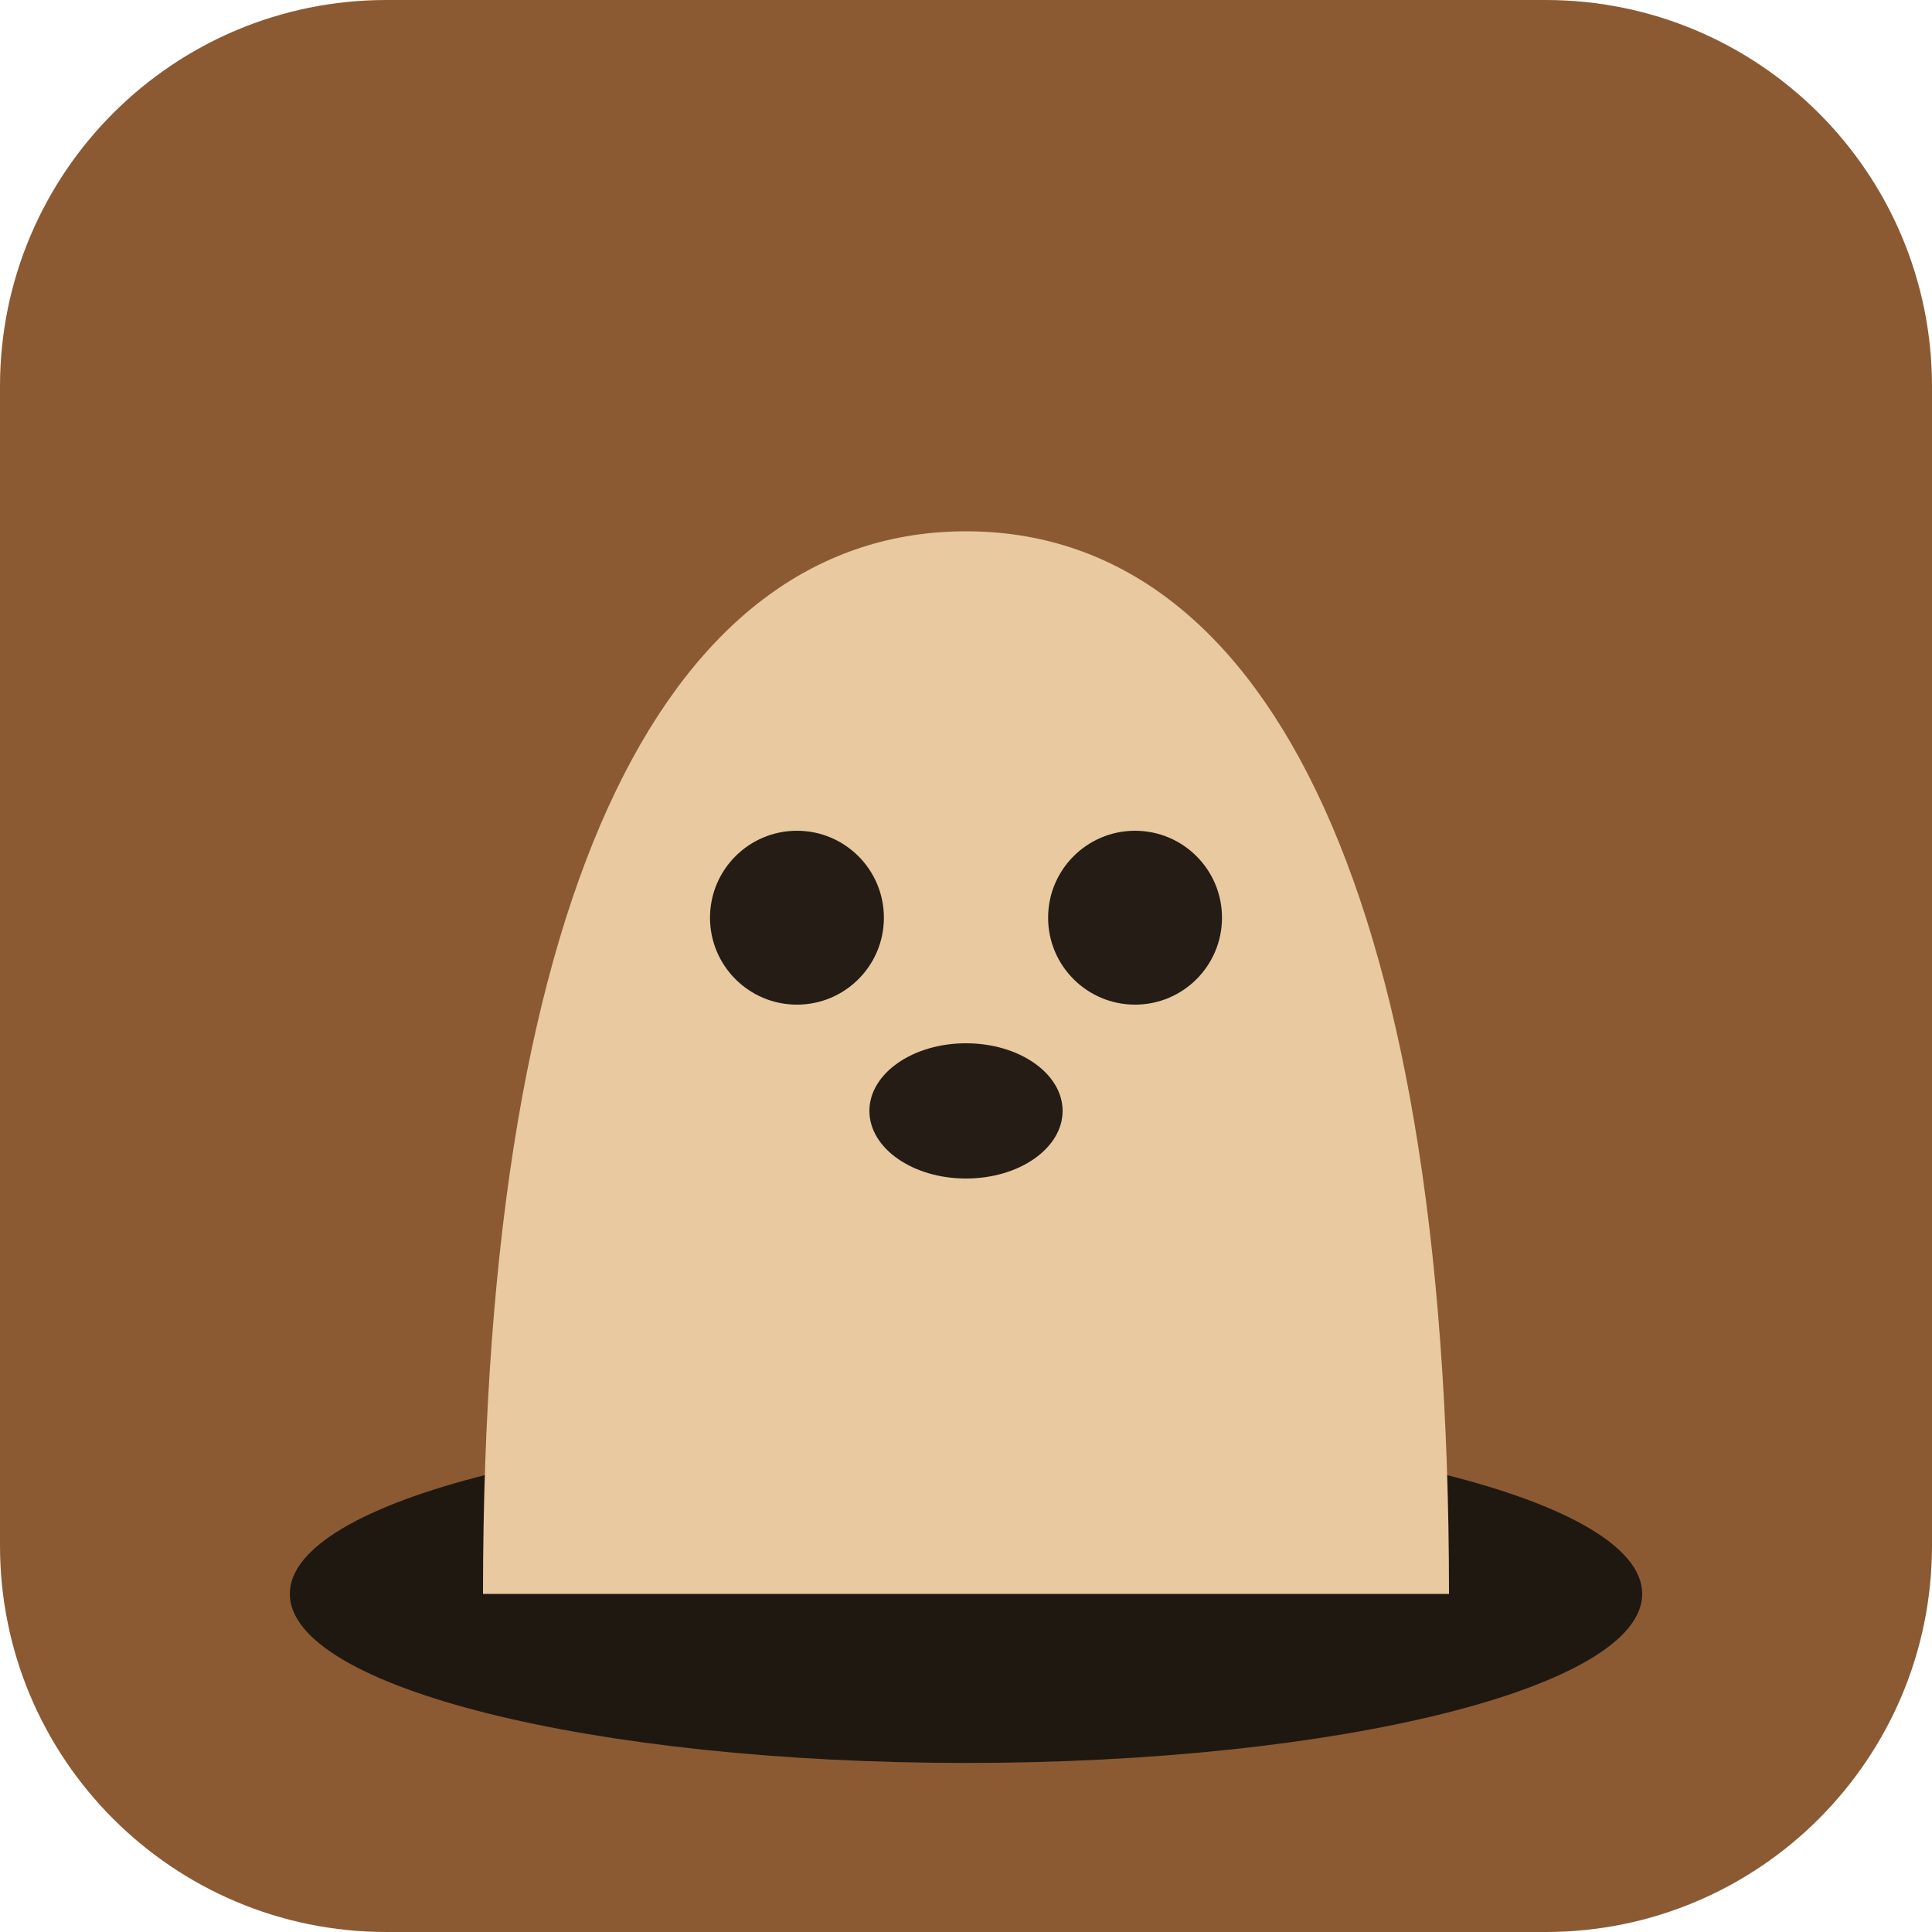
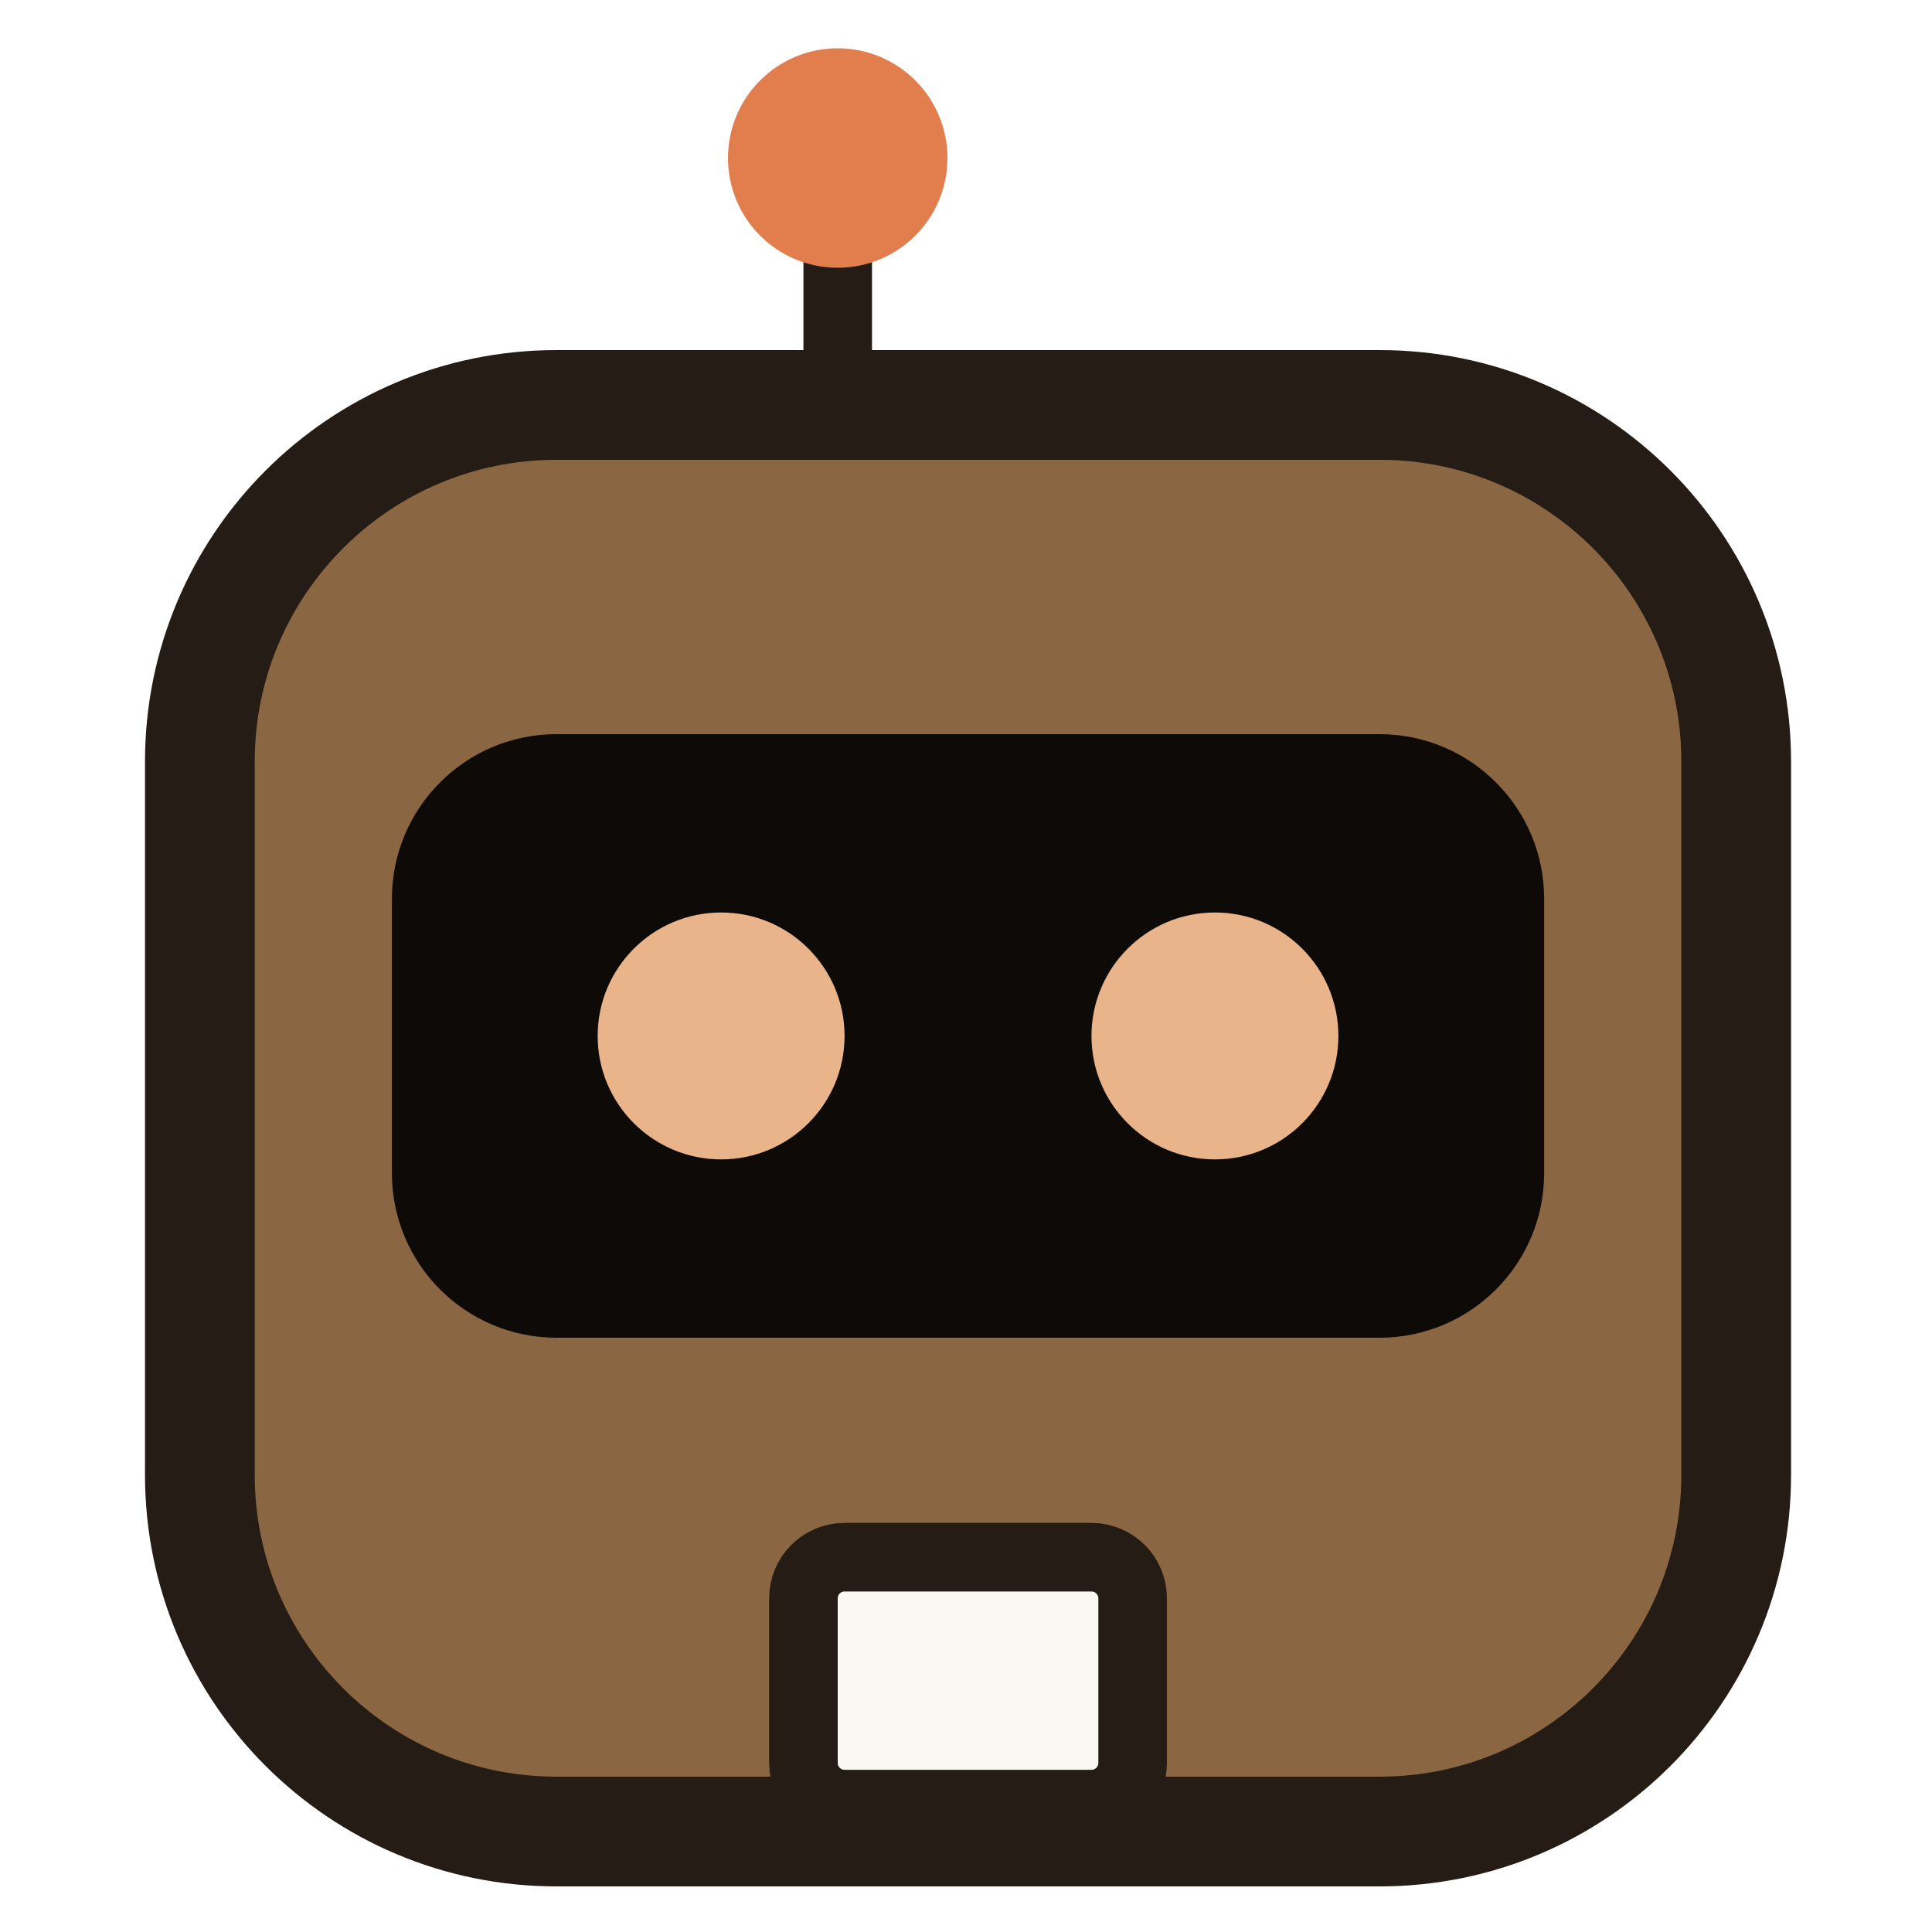
<svg xmlns="http://www.w3.org/2000/svg" viewBox="0 0 40 40">
-   <rect width="40" height="40" rx="8" fill="#8b5a33" />
-   <ellipse cx="20" cy="33" rx="14" ry="3.5" fill="#1f1811" />
-   <path d="M10 33 C10 18 14 11 20 11 C26 11 30 18 30 33 Z" fill="#e8c9a0" />
-   <circle cx="16.5" cy="19" r="1.8" fill="#241c15" />
-   <circle cx="23.5" cy="19" r="1.8" fill="#241c15" />
-   <ellipse cx="20" cy="23" rx="2" ry="1.4" fill="#241c15" />
+   <g transform="translate(-8.358 1) scale(0.284)">
+     <rect x="88" y="6" width="5" height="22" fill="#241c15" />
+     <circle cx="90.5" cy="8" r="8" fill="#e27d4e" />
+     <rect x="44" y="26" width="112" height="104" rx="26" fill="#8b6643" stroke="#241c15" stroke-width="8" />
+     <rect x="58" y="50" width="84" height="44" rx="12" fill="#0d0a07" />
+     <circle cx="82" cy="72" r="9" fill="#e9b48a" />
+     <circle cx="118" cy="72" r="9" fill="#e9b48a" />
+     <rect x="88" y="110" width="24" height="18" rx="3" fill="#fbf8f1" stroke="#241c15" stroke-width="5" />
+   </g>
</svg>
